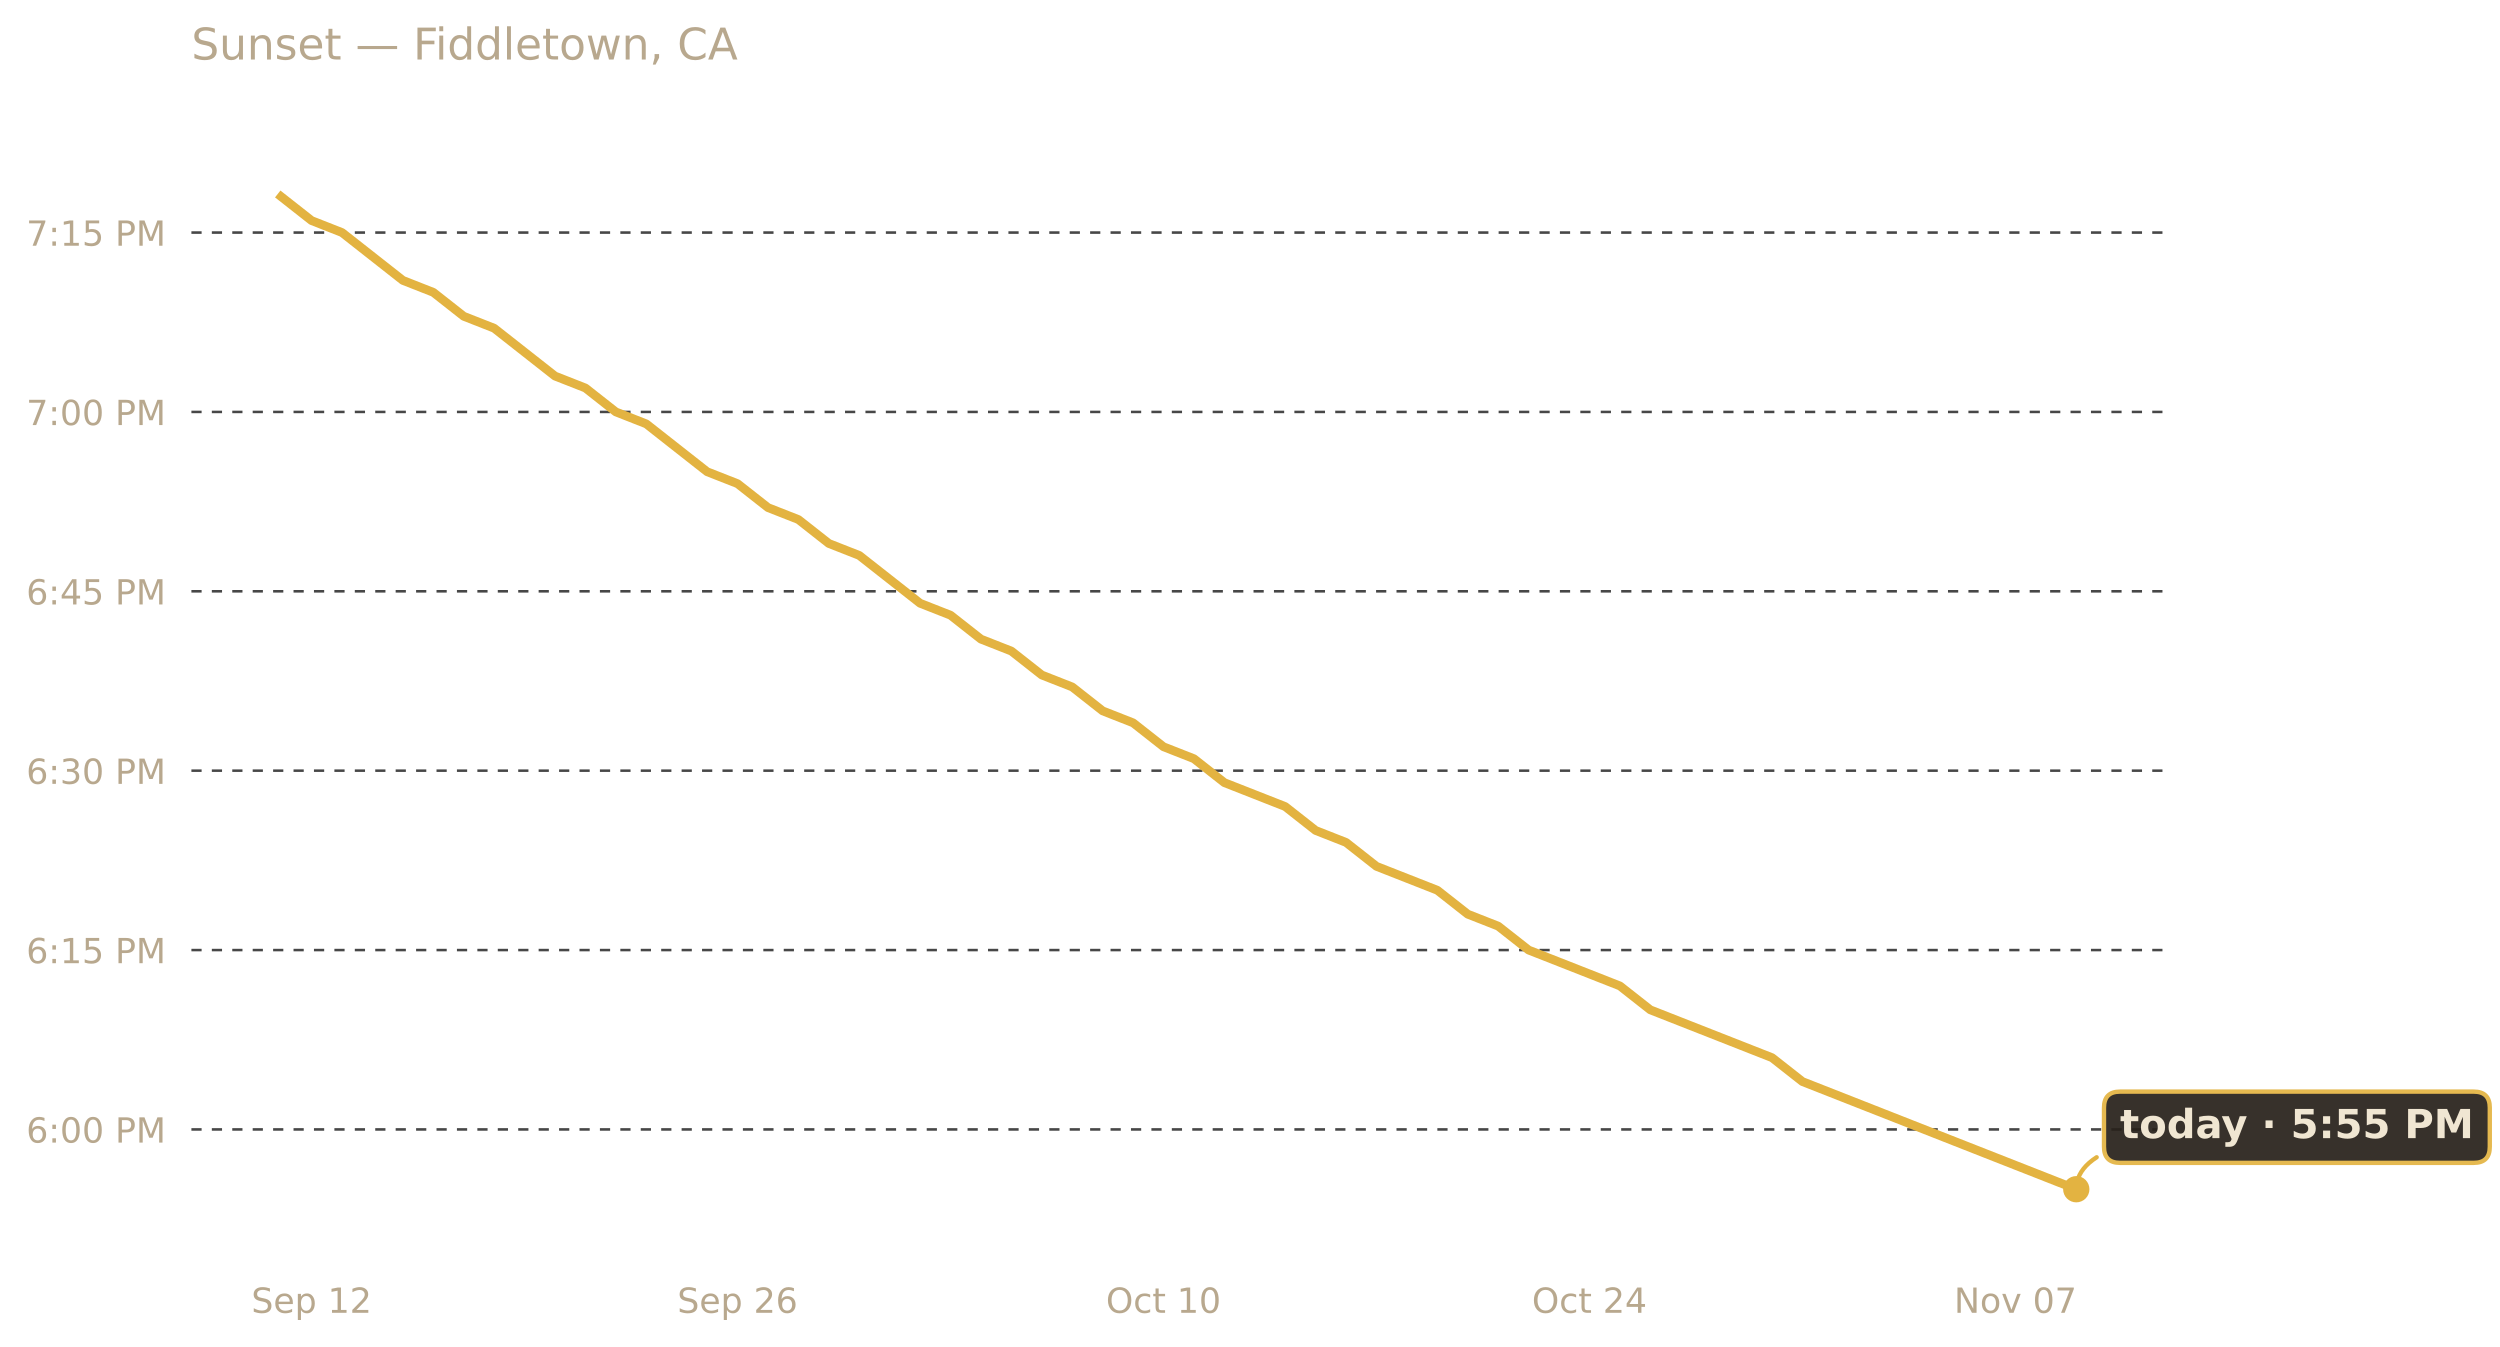
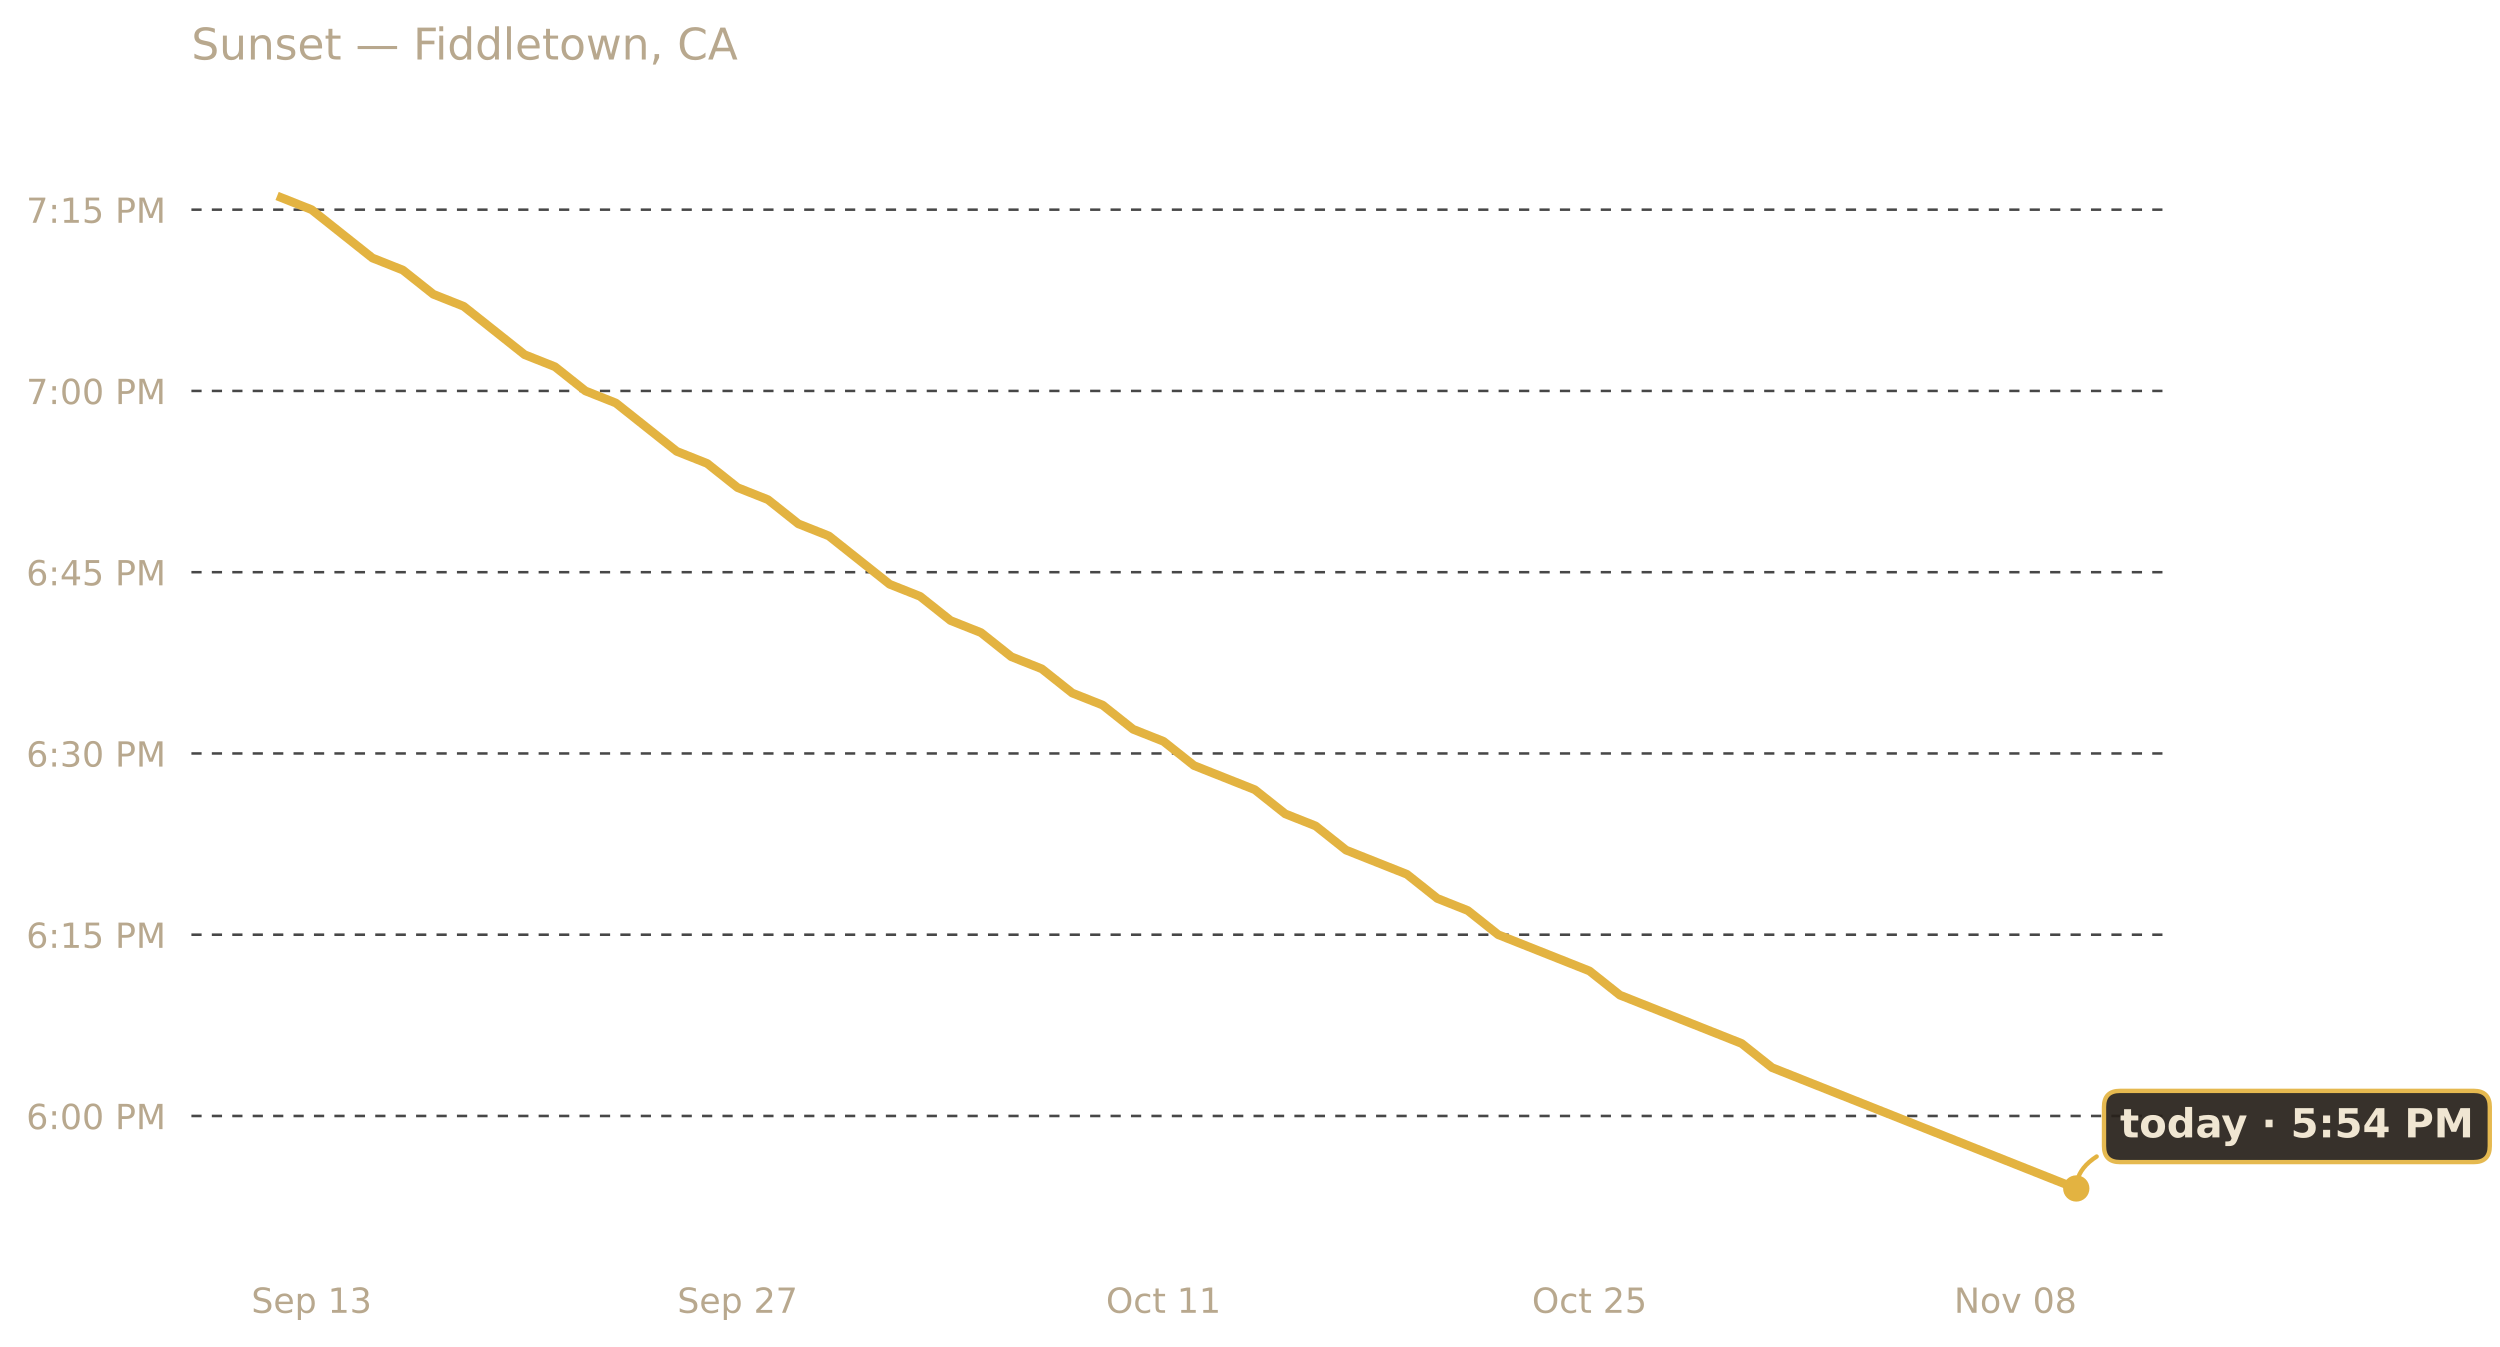
<svg xmlns="http://www.w3.org/2000/svg" xmlns:xlink="http://www.w3.org/1999/xlink" width="685.423pt" height="369.112pt" viewBox="0 0 685.423 369.112" version="1.1">
  <defs>
    <style type="text/css">*{stroke-linejoin: round; stroke-linecap: butt}</style>
  </defs>
  <g id="figure_1">
    <g id="patch_1">
      <path d="M 0 369.112  L 685.423 369.112  L 685.423 0  L 0 0  L 0 369.112  z " style="fill: none; opacity: 0" />
    </g>
    <g id="axes_1">
      <g id="patch_2">
        <path d="M 52.478 345.718  L 593.858 345.718  L 593.858 30.318  L 52.478 30.318  L 52.478 345.718  z " style="fill: none" />
      </g>
      <g id="matplotlib.axis_1">
        <g id="xtick_1">
          <g id="text_1">
            <g style="fill: #b8a88e" transform="translate(68.9198 359.9366) scale(0.095 -0.095)">
              <defs>
                <path id="DejaVuSans-53" d="M 3425 4513  L 3425 3897  Q 3066 4069 2747 4153  Q 2428 4238 2131 4238  Q 1616 4238 1336 4038  Q 1056 3838 1056 3469  Q 1056 3159 1242 3001  Q 1428 2844 1947 2747  L 2328 2669  Q 3034 2534 3370 2195  Q 3706 1856 3706 1288  Q 3706 609 3251 259  Q 2797 -91 1919 -91  Q 1588 -91 1214 -16  Q 841 59 441 206  L 441 856  Q 825 641 1194 531  Q 1563 422 1919 422  Q 2459 422 2753 634  Q 3047 847 3047 1241  Q 3047 1584 2836 1778  Q 2625 1972 2144 2069  L 1759 2144  Q 1053 2284 737 2584  Q 422 2884 422 3419  Q 422 4038 858 4394  Q 1294 4750 2059 4750  Q 2388 4750 2728 4690  Q 3069 4631 3425 4513  z " transform="scale(0.015625)" />
                <path id="DejaVuSans-65" d="M 3597 1894  L 3597 1613  L 953 1613  Q 991 1019 1311 708  Q 1631 397 2203 397  Q 2534 397 2845 478  Q 3156 559 3463 722  L 3463 178  Q 3153 47 2828 -22  Q 2503 -91 2169 -91  Q 1331 -91 842 396  Q 353 884 353 1716  Q 353 2575 817 3079  Q 1281 3584 2069 3584  Q 2775 3584 3186 3129  Q 3597 2675 3597 1894  z M 3022 2063  Q 3016 2534 2758 2815  Q 2500 3097 2075 3097  Q 1594 3097 1305 2825  Q 1016 2553 972 2059  L 3022 2063  z " transform="scale(0.015625)" />
                <path id="DejaVuSans-70" d="M 1159 525  L 1159 -1331  L 581 -1331  L 581 3500  L 1159 3500  L 1159 2969  Q 1341 3281 1617 3432  Q 1894 3584 2278 3584  Q 2916 3584 3314 3078  Q 3713 2572 3713 1747  Q 3713 922 3314 415  Q 2916 -91 2278 -91  Q 1894 -91 1617 61  Q 1341 213 1159 525  z M 3116 1747  Q 3116 2381 2855 2742  Q 2594 3103 2138 3103  Q 1681 3103 1420 2742  Q 1159 2381 1159 1747  Q 1159 1113 1420 752  Q 1681 391 2138 391  Q 2594 391 2855 752  Q 3116 1113 3116 1747  z " transform="scale(0.015625)" />
                <path id="DejaVuSans-20" transform="scale(0.015625)" />
                <path id="DejaVuSans-31" d="M 794 531  L 1825 531  L 1825 4091  L 703 3866  L 703 4441  L 1819 4666  L 2450 4666  L 2450 531  L 3481 531  L 3481 0  L 794 0  L 794 531  z " transform="scale(0.015625)" />
-                 <path id="DejaVuSans-32" d="M 1228 531  L 3431 531  L 3431 0  L 469 0  L 469 531  Q 828 903 1448 1529  Q 2069 2156 2228 2338  Q 2531 2678 2651 2914  Q 2772 3150 2772 3378  Q 2772 3750 2511 3984  Q 2250 4219 1831 4219  Q 1534 4219 1204 4116  Q 875 4013 500 3803  L 500 4441  Q 881 4594 1212 4672  Q 1544 4750 1819 4750  Q 2544 4750 2975 4387  Q 3406 4025 3406 3419  Q 3406 3131 3298 2873  Q 3191 2616 2906 2266  Q 2828 2175 2409 1742  Q 1991 1309 1228 531  z " transform="scale(0.015625)" />
+                 <path id="DejaVuSans-33" d="M 2597 2516  Q 3050 2419 3304 2112  Q 3559 1806 3559 1356  Q 3559 666 3084 287  Q 2609 -91 1734 -91  Q 1441 -91 1130 -33  Q 819 25 488 141  L 488 750  Q 750 597 1062 519  Q 1375 441 1716 441  Q 2309 441 2620 675  Q 2931 909 2931 1356  Q 2931 1769 2642 2001  Q 2353 2234 1838 2234  L 1294 2234  L 1294 2753  L 1863 2753  Q 2328 2753 2575 2939  Q 2822 3125 2822 3475  Q 2822 3834 2567 4026  Q 2313 4219 1838 4219  Q 1578 4219 1281 4162  Q 984 4106 628 3988  L 628 4550  Q 988 4650 1302 4700  Q 1616 4750 1894 4750  Q 2613 4750 3031 4423  Q 3450 4097 3450 3541  Q 3450 3153 3228 2886  Q 3006 2619 2597 2516  z " transform="scale(0.015625)" />
              </defs>
              <use xlink:href="#DejaVuSans-53" />
              <use xlink:href="#DejaVuSans-65" x="63.477" />
              <use xlink:href="#DejaVuSans-70" x="125" />
              <use xlink:href="#DejaVuSans-20" x="188.477" />
              <use xlink:href="#DejaVuSans-31" x="220.264" />
-               <use xlink:href="#DejaVuSans-32" x="283.887" />
+               <use xlink:href="#DejaVuSans-33" x="283.887" />
            </g>
          </g>
        </g>
        <g id="xtick_2">
          <g id="text_2">
            <g style="fill: #b8a88e" transform="translate(185.7045 359.9366) scale(0.095 -0.095)">
              <defs>
-                 <path id="DejaVuSans-36" d="M 2113 2584  Q 1688 2584 1439 2293  Q 1191 2003 1191 1497  Q 1191 994 1439 701  Q 1688 409 2113 409  Q 2538 409 2786 701  Q 3034 994 3034 1497  Q 3034 2003 2786 2293  Q 2538 2584 2113 2584  z M 3366 4563  L 3366 3988  Q 3128 4100 2886 4159  Q 2644 4219 2406 4219  Q 1781 4219 1451 3797  Q 1122 3375 1075 2522  Q 1259 2794 1537 2939  Q 1816 3084 2150 3084  Q 2853 3084 3261 2657  Q 3669 2231 3669 1497  Q 3669 778 3244 343  Q 2819 -91 2113 -91  Q 1303 -91 875 529  Q 447 1150 447 2328  Q 447 3434 972 4092  Q 1497 4750 2381 4750  Q 2619 4750 2861 4703  Q 3103 4656 3366 4563  z " transform="scale(0.015625)" />
+                 <path id="DejaVuSans-32" d="M 1228 531  L 3431 531  L 3431 0  L 469 0  L 469 531  Q 828 903 1448 1529  Q 2069 2156 2228 2338  Q 2531 2678 2651 2914  Q 2772 3150 2772 3378  Q 2772 3750 2511 3984  Q 2250 4219 1831 4219  Q 1534 4219 1204 4116  Q 875 4013 500 3803  L 500 4441  Q 881 4594 1212 4672  Q 1544 4750 1819 4750  Q 2544 4750 2975 4387  Q 3406 4025 3406 3419  Q 3406 3131 3298 2873  Q 3191 2616 2906 2266  Q 2828 2175 2409 1742  Q 1991 1309 1228 531  z " transform="scale(0.015625)" />
+                 <path id="DejaVuSans-37" d="M 525 4666  L 3525 4666  L 3525 4397  L 1831 0  L 1172 0  L 2766 4134  L 525 4134  L 525 4666  z " transform="scale(0.015625)" />
              </defs>
              <use xlink:href="#DejaVuSans-53" />
              <use xlink:href="#DejaVuSans-65" x="63.477" />
              <use xlink:href="#DejaVuSans-70" x="125" />
              <use xlink:href="#DejaVuSans-20" x="188.477" />
              <use xlink:href="#DejaVuSans-32" x="220.264" />
-               <use xlink:href="#DejaVuSans-36" x="283.887" />
+               <use xlink:href="#DejaVuSans-37" x="283.887" />
            </g>
          </g>
        </g>
        <g id="xtick_3">
          <g id="text_3">
            <g style="fill: #b8a88e" transform="translate(303.2298 359.9366) scale(0.095 -0.095)">
              <defs>
                <path id="DejaVuSans-4f" d="M 2522 4238  Q 1834 4238 1429 3725  Q 1025 3213 1025 2328  Q 1025 1447 1429 934  Q 1834 422 2522 422  Q 3209 422 3611 934  Q 4013 1447 4013 2328  Q 4013 3213 3611 3725  Q 3209 4238 2522 4238  z M 2522 4750  Q 3503 4750 4090 4092  Q 4678 3434 4678 2328  Q 4678 1225 4090 567  Q 3503 -91 2522 -91  Q 1538 -91 948 565  Q 359 1222 359 2328  Q 359 3434 948 4092  Q 1538 4750 2522 4750  z " transform="scale(0.015625)" />
                <path id="DejaVuSans-63" d="M 3122 3366  L 3122 2828  Q 2878 2963 2633 3030  Q 2388 3097 2138 3097  Q 1578 3097 1268 2742  Q 959 2388 959 1747  Q 959 1106 1268 751  Q 1578 397 2138 397  Q 2388 397 2633 464  Q 2878 531 3122 666  L 3122 134  Q 2881 22 2623 -34  Q 2366 -91 2075 -91  Q 1284 -91 818 406  Q 353 903 353 1747  Q 353 2603 823 3093  Q 1294 3584 2113 3584  Q 2378 3584 2631 3529  Q 2884 3475 3122 3366  z " transform="scale(0.015625)" />
                <path id="DejaVuSans-74" d="M 1172 4494  L 1172 3500  L 2356 3500  L 2356 3053  L 1172 3053  L 1172 1153  Q 1172 725 1289 603  Q 1406 481 1766 481  L 2356 481  L 2356 0  L 1766 0  Q 1100 0 847 248  Q 594 497 594 1153  L 594 3053  L 172 3053  L 172 3500  L 594 3500  L 594 4494  L 1172 4494  z " transform="scale(0.015625)" />
-                 <path id="DejaVuSans-30" d="M 2034 4250  Q 1547 4250 1301 3770  Q 1056 3291 1056 2328  Q 1056 1369 1301 889  Q 1547 409 2034 409  Q 2525 409 2770 889  Q 3016 1369 3016 2328  Q 3016 3291 2770 3770  Q 2525 4250 2034 4250  z M 2034 4750  Q 2819 4750 3233 4129  Q 3647 3509 3647 2328  Q 3647 1150 3233 529  Q 2819 -91 2034 -91  Q 1250 -91 836 529  Q 422 1150 422 2328  Q 422 3509 836 4129  Q 1250 4750 2034 4750  z " transform="scale(0.015625)" />
              </defs>
              <use xlink:href="#DejaVuSans-4f" />
              <use xlink:href="#DejaVuSans-63" x="78.711" />
              <use xlink:href="#DejaVuSans-74" x="133.691" />
              <use xlink:href="#DejaVuSans-20" x="172.9" />
              <use xlink:href="#DejaVuSans-31" x="204.688" />
-               <use xlink:href="#DejaVuSans-30" x="268.311" />
+               <use xlink:href="#DejaVuSans-31" x="268.311" />
            </g>
          </g>
        </g>
        <g id="xtick_4">
          <g id="text_4">
            <g style="fill: #b8a88e" transform="translate(420.0145 359.9366) scale(0.095 -0.095)">
              <defs>
-                 <path id="DejaVuSans-34" d="M 2419 4116  L 825 1625  L 2419 1625  L 2419 4116  z M 2253 4666  L 3047 4666  L 3047 1625  L 3713 1625  L 3713 1100  L 3047 1100  L 3047 0  L 2419 0  L 2419 1100  L 313 1100  L 313 1709  L 2253 4666  z " transform="scale(0.015625)" />
+                 <path id="DejaVuSans-35" d="M 691 4666  L 3169 4666  L 3169 4134  L 1269 4134  L 1269 2991  Q 1406 3038 1543 3061  Q 1681 3084 1819 3084  Q 2600 3084 3056 2656  Q 3513 2228 3513 1497  Q 3513 744 3044 326  Q 2575 -91 1722 -91  Q 1428 -91 1123 -41  Q 819 9 494 109  L 494 744  Q 775 591 1075 516  Q 1375 441 1709 441  Q 2250 441 2565 725  Q 2881 1009 2881 1497  Q 2881 1984 2565 2268  Q 2250 2553 1709 2553  Q 1456 2553 1204 2497  Q 953 2441 691 2322  L 691 4666  z " transform="scale(0.015625)" />
              </defs>
              <use xlink:href="#DejaVuSans-4f" />
              <use xlink:href="#DejaVuSans-63" x="78.711" />
              <use xlink:href="#DejaVuSans-74" x="133.691" />
              <use xlink:href="#DejaVuSans-20" x="172.9" />
              <use xlink:href="#DejaVuSans-32" x="204.688" />
-               <use xlink:href="#DejaVuSans-34" x="268.311" />
+               <use xlink:href="#DejaVuSans-35" x="268.311" />
            </g>
          </g>
        </g>
        <g id="xtick_5">
          <g id="text_5">
            <g style="fill: #b8a88e" transform="translate(535.7408 359.9366) scale(0.095 -0.095)">
              <defs>
                <path id="DejaVuSans-4e" d="M 628 4666  L 1478 4666  L 3547 763  L 3547 4666  L 4159 4666  L 4159 0  L 3309 0  L 1241 3903  L 1241 0  L 628 0  L 628 4666  z " transform="scale(0.015625)" />
                <path id="DejaVuSans-6f" d="M 1959 3097  Q 1497 3097 1228 2736  Q 959 2375 959 1747  Q 959 1119 1226 758  Q 1494 397 1959 397  Q 2419 397 2687 759  Q 2956 1122 2956 1747  Q 2956 2369 2687 2733  Q 2419 3097 1959 3097  z M 1959 3584  Q 2709 3584 3137 3096  Q 3566 2609 3566 1747  Q 3566 888 3137 398  Q 2709 -91 1959 -91  Q 1206 -91 779 398  Q 353 888 353 1747  Q 353 2609 779 3096  Q 1206 3584 1959 3584  z " transform="scale(0.015625)" />
                <path id="DejaVuSans-76" d="M 191 3500  L 800 3500  L 1894 563  L 2988 3500  L 3597 3500  L 2284 0  L 1503 0  L 191 3500  z " transform="scale(0.015625)" />
-                 <path id="DejaVuSans-37" d="M 525 4666  L 3525 4666  L 3525 4397  L 1831 0  L 1172 0  L 2766 4134  L 525 4134  L 525 4666  z " transform="scale(0.015625)" />
+                 <path id="DejaVuSans-30" d="M 2034 4250  Q 1547 4250 1301 3770  Q 1056 3291 1056 2328  Q 1056 1369 1301 889  Q 1547 409 2034 409  Q 2525 409 2770 889  Q 3016 1369 3016 2328  Q 3016 3291 2770 3770  Q 2525 4250 2034 4250  z M 2034 4750  Q 2819 4750 3233 4129  Q 3647 3509 3647 2328  Q 3647 1150 3233 529  Q 2819 -91 2034 -91  Q 1250 -91 836 529  Q 422 1150 422 2328  Q 422 3509 836 4129  Q 1250 4750 2034 4750  z " transform="scale(0.015625)" />
+                 <path id="DejaVuSans-38" d="M 2034 2216  Q 1584 2216 1326 1975  Q 1069 1734 1069 1313  Q 1069 891 1326 650  Q 1584 409 2034 409  Q 2484 409 2743 651  Q 3003 894 3003 1313  Q 3003 1734 2745 1975  Q 2488 2216 2034 2216  z M 1403 2484  Q 997 2584 770 2862  Q 544 3141 544 3541  Q 544 4100 942 4425  Q 1341 4750 2034 4750  Q 2731 4750 3128 4425  Q 3525 4100 3525 3541  Q 3525 3141 3298 2862  Q 3072 2584 2669 2484  Q 3125 2378 3379 2068  Q 3634 1759 3634 1313  Q 3634 634 3220 271  Q 2806 -91 2034 -91  Q 1263 -91 848 271  Q 434 634 434 1313  Q 434 1759 690 2068  Q 947 2378 1403 2484  z M 1172 3481  Q 1172 3119 1398 2916  Q 1625 2713 2034 2713  Q 2441 2713 2670 2916  Q 2900 3119 2900 3481  Q 2900 3844 2670 4047  Q 2441 4250 2034 4250  Q 1625 4250 1398 4047  Q 1172 3844 1172 3481  z " transform="scale(0.015625)" />
              </defs>
              <use xlink:href="#DejaVuSans-4e" />
              <use xlink:href="#DejaVuSans-6f" x="74.805" />
              <use xlink:href="#DejaVuSans-76" x="135.986" />
              <use xlink:href="#DejaVuSans-20" x="195.166" />
              <use xlink:href="#DejaVuSans-30" x="226.953" />
-               <use xlink:href="#DejaVuSans-37" x="290.576" />
+               <use xlink:href="#DejaVuSans-38" x="290.576" />
            </g>
          </g>
        </g>
      </g>
      <g id="matplotlib.axis_2">
        <g id="ytick_1">
          <g id="line2d_1">
-             <path d="M 52.478 309.654  L 593.858 309.654  " clip-path="url(#p7da3d4919d)" style="fill: none; stroke-dasharray: 2.8,2.8; stroke-dashoffset: 0; stroke: #474747; stroke-width: 0.7" />
+             <path d="M 52.478 305.962  L 593.858 305.962  " clip-path="url(#p075c6e649e)" style="fill: none; stroke-dasharray: 2.8,2.8; stroke-dashoffset: 0; stroke: #474747; stroke-width: 0.7" />
          </g>
          <g id="text_6">
-             <g style="fill: #b8a88e" transform="translate(7.2 313.2629) scale(0.095 -0.095)">
-               <defs>
+             <g style="fill: #b8a88e" transform="translate(7.2 309.5711) scale(0.095 -0.095)">
+               <defs>
+                 <path id="DejaVuSans-36" d="M 2113 2584  Q 1688 2584 1439 2293  Q 1191 2003 1191 1497  Q 1191 994 1439 701  Q 1688 409 2113 409  Q 2538 409 2786 701  Q 3034 994 3034 1497  Q 3034 2003 2786 2293  Q 2538 2584 2113 2584  z M 3366 4563  L 3366 3988  Q 3128 4100 2886 4159  Q 2644 4219 2406 4219  Q 1781 4219 1451 3797  Q 1122 3375 1075 2522  Q 1259 2794 1537 2939  Q 1816 3084 2150 3084  Q 2853 3084 3261 2657  Q 3669 2231 3669 1497  Q 3669 778 3244 343  Q 2819 -91 2113 -91  Q 1303 -91 875 529  Q 447 1150 447 2328  Q 447 3434 972 4092  Q 1497 4750 2381 4750  Q 2619 4750 2861 4703  Q 3103 4656 3366 4563  z " transform="scale(0.015625)" />
                <path id="DejaVuSans-3a" d="M 750 794  L 1409 794  L 1409 0  L 750 0  L 750 794  z M 750 3309  L 1409 3309  L 1409 2516  L 750 2516  L 750 3309  z " transform="scale(0.015625)" />
                <path id="DejaVuSans-50" d="M 1259 4147  L 1259 2394  L 2053 2394  Q 2494 2394 2734 2622  Q 2975 2850 2975 3272  Q 2975 3691 2734 3919  Q 2494 4147 2053 4147  L 1259 4147  z M 628 4666  L 2053 4666  Q 2838 4666 3239 4311  Q 3641 3956 3641 3272  Q 3641 2581 3239 2228  Q 2838 1875 2053 1875  L 1259 1875  L 1259 0  L 628 0  L 628 4666  z " transform="scale(0.015625)" />
                <path id="DejaVuSans-4d" d="M 628 4666  L 1569 4666  L 2759 1491  L 3956 4666  L 4897 4666  L 4897 0  L 4281 0  L 4281 4097  L 3078 897  L 2444 897  L 1241 4097  L 1241 0  L 628 0  L 628 4666  z " transform="scale(0.015625)" />
              </defs>
              <use xlink:href="#DejaVuSans-36" />
              <use xlink:href="#DejaVuSans-3a" x="63.623" />
              <use xlink:href="#DejaVuSans-30" x="97.314" />
              <use xlink:href="#DejaVuSans-30" x="160.938" />
              <use xlink:href="#DejaVuSans-20" x="224.561" />
              <use xlink:href="#DejaVuSans-50" x="256.348" />
              <use xlink:href="#DejaVuSans-4d" x="316.65" />
            </g>
          </g>
        </g>
        <g id="ytick_2">
          <g id="line2d_2">
-             <path d="M 52.478 260.475  L 593.858 260.475  " clip-path="url(#p7da3d4919d)" style="fill: none; stroke-dasharray: 2.8,2.8; stroke-dashoffset: 0; stroke: #474747; stroke-width: 0.7" />
+             <path d="M 52.478 256.266  L 593.858 256.266  " clip-path="url(#p075c6e649e)" style="fill: none; stroke-dasharray: 2.8,2.8; stroke-dashoffset: 0; stroke: #474747; stroke-width: 0.7" />
          </g>
          <g id="text_7">
-             <g style="fill: #b8a88e" transform="translate(7.2 264.0841) scale(0.095 -0.095)">
-               <defs>
-                 <path id="DejaVuSans-35" d="M 691 4666  L 3169 4666  L 3169 4134  L 1269 4134  L 1269 2991  Q 1406 3038 1543 3061  Q 1681 3084 1819 3084  Q 2600 3084 3056 2656  Q 3513 2228 3513 1497  Q 3513 744 3044 326  Q 2575 -91 1722 -91  Q 1428 -91 1123 -41  Q 819 9 494 109  L 494 744  Q 775 591 1075 516  Q 1375 441 1709 441  Q 2250 441 2565 725  Q 2881 1009 2881 1497  Q 2881 1984 2565 2268  Q 2250 2553 1709 2553  Q 1456 2553 1204 2497  Q 953 2441 691 2322  L 691 4666  z " transform="scale(0.015625)" />
-               </defs>
+             <g style="fill: #b8a88e" transform="translate(7.2 259.8757) scale(0.095 -0.095)">
              <use xlink:href="#DejaVuSans-36" />
              <use xlink:href="#DejaVuSans-3a" x="63.623" />
              <use xlink:href="#DejaVuSans-31" x="97.314" />
              <use xlink:href="#DejaVuSans-35" x="160.938" />
              <use xlink:href="#DejaVuSans-20" x="224.561" />
              <use xlink:href="#DejaVuSans-50" x="256.348" />
              <use xlink:href="#DejaVuSans-4d" x="316.65" />
            </g>
          </g>
        </g>
        <g id="ytick_3">
          <g id="line2d_3">
-             <path d="M 52.478 211.296  L 593.858 211.296  " clip-path="url(#p7da3d4919d)" style="fill: none; stroke-dasharray: 2.8,2.8; stroke-dashoffset: 0; stroke: #474747; stroke-width: 0.7" />
+             <path d="M 52.478 206.571  L 593.858 206.571  " clip-path="url(#p075c6e649e)" style="fill: none; stroke-dasharray: 2.8,2.8; stroke-dashoffset: 0; stroke: #474747; stroke-width: 0.7" />
          </g>
          <g id="text_8">
-             <g style="fill: #b8a88e" transform="translate(7.2 214.9053) scale(0.095 -0.095)">
-               <defs>
-                 <path id="DejaVuSans-33" d="M 2597 2516  Q 3050 2419 3304 2112  Q 3559 1806 3559 1356  Q 3559 666 3084 287  Q 2609 -91 1734 -91  Q 1441 -91 1130 -33  Q 819 25 488 141  L 488 750  Q 750 597 1062 519  Q 1375 441 1716 441  Q 2309 441 2620 675  Q 2931 909 2931 1356  Q 2931 1769 2642 2001  Q 2353 2234 1838 2234  L 1294 2234  L 1294 2753  L 1863 2753  Q 2328 2753 2575 2939  Q 2822 3125 2822 3475  Q 2822 3834 2567 4026  Q 2313 4219 1838 4219  Q 1578 4219 1281 4162  Q 984 4106 628 3988  L 628 4550  Q 988 4650 1302 4700  Q 1616 4750 1894 4750  Q 2613 4750 3031 4423  Q 3450 4097 3450 3541  Q 3450 3153 3228 2886  Q 3006 2619 2597 2516  z " transform="scale(0.015625)" />
-               </defs>
+             <g style="fill: #b8a88e" transform="translate(7.2 210.1803) scale(0.095 -0.095)">
              <use xlink:href="#DejaVuSans-36" />
              <use xlink:href="#DejaVuSans-3a" x="63.623" />
              <use xlink:href="#DejaVuSans-33" x="97.314" />
              <use xlink:href="#DejaVuSans-30" x="160.938" />
              <use xlink:href="#DejaVuSans-20" x="224.561" />
              <use xlink:href="#DejaVuSans-50" x="256.348" />
              <use xlink:href="#DejaVuSans-4d" x="316.65" />
            </g>
          </g>
        </g>
        <g id="ytick_4">
          <g id="line2d_4">
-             <path d="M 52.478 162.117  L 593.858 162.117  " clip-path="url(#p7da3d4919d)" style="fill: none; stroke-dasharray: 2.8,2.8; stroke-dashoffset: 0; stroke: #474747; stroke-width: 0.7" />
+             <path d="M 52.478 156.876  L 593.858 156.876  " clip-path="url(#p075c6e649e)" style="fill: none; stroke-dasharray: 2.8,2.8; stroke-dashoffset: 0; stroke: #474747; stroke-width: 0.7" />
          </g>
          <g id="text_9">
-             <g style="fill: #b8a88e" transform="translate(7.2 165.7266) scale(0.095 -0.095)">
+             <g style="fill: #b8a88e" transform="translate(7.2 160.4849) scale(0.095 -0.095)">
+               <defs>
+                 <path id="DejaVuSans-34" d="M 2419 4116  L 825 1625  L 2419 1625  L 2419 4116  z M 2253 4666  L 3047 4666  L 3047 1625  L 3713 1625  L 3713 1100  L 3047 1100  L 3047 0  L 2419 0  L 2419 1100  L 313 1100  L 313 1709  L 2253 4666  z " transform="scale(0.015625)" />
+               </defs>
              <use xlink:href="#DejaVuSans-36" />
              <use xlink:href="#DejaVuSans-3a" x="63.623" />
              <use xlink:href="#DejaVuSans-34" x="97.314" />
              <use xlink:href="#DejaVuSans-35" x="160.938" />
              <use xlink:href="#DejaVuSans-20" x="224.561" />
              <use xlink:href="#DejaVuSans-50" x="256.348" />
              <use xlink:href="#DejaVuSans-4d" x="316.65" />
            </g>
          </g>
        </g>
        <g id="ytick_5">
          <g id="line2d_5">
-             <path d="M 52.478 112.938  L 593.858 112.938  " clip-path="url(#p7da3d4919d)" style="fill: none; stroke-dasharray: 2.8,2.8; stroke-dashoffset: 0; stroke: #474747; stroke-width: 0.7" />
+             <path d="M 52.478 107.18  L 593.858 107.18  " clip-path="url(#p075c6e649e)" style="fill: none; stroke-dasharray: 2.8,2.8; stroke-dashoffset: 0; stroke: #474747; stroke-width: 0.7" />
          </g>
          <g id="text_10">
-             <g style="fill: #b8a88e" transform="translate(7.2 116.5478) scale(0.095 -0.095)">
+             <g style="fill: #b8a88e" transform="translate(7.2 110.7896) scale(0.095 -0.095)">
              <use xlink:href="#DejaVuSans-37" />
              <use xlink:href="#DejaVuSans-3a" x="63.623" />
              <use xlink:href="#DejaVuSans-30" x="97.314" />
              <use xlink:href="#DejaVuSans-30" x="160.938" />
              <use xlink:href="#DejaVuSans-20" x="224.561" />
              <use xlink:href="#DejaVuSans-50" x="256.348" />
              <use xlink:href="#DejaVuSans-4d" x="316.65" />
            </g>
          </g>
        </g>
        <g id="ytick_6">
          <g id="line2d_6">
-             <path d="M 52.478 63.76  L 593.858 63.76  " clip-path="url(#p7da3d4919d)" style="fill: none; stroke-dasharray: 2.8,2.8; stroke-dashoffset: 0; stroke: #474747; stroke-width: 0.7" />
+             <path d="M 52.478 57.485  L 593.858 57.485  " clip-path="url(#p075c6e649e)" style="fill: none; stroke-dasharray: 2.8,2.8; stroke-dashoffset: 0; stroke: #474747; stroke-width: 0.7" />
          </g>
          <g id="text_11">
-             <g style="fill: #b8a88e" transform="translate(7.2 67.36896) scale(0.095 -0.095)">
+             <g style="fill: #b8a88e" transform="translate(7.2 61.09419) scale(0.095 -0.095)">
              <use xlink:href="#DejaVuSans-37" />
              <use xlink:href="#DejaVuSans-3a" x="63.623" />
              <use xlink:href="#DejaVuSans-31" x="97.314" />
              <use xlink:href="#DejaVuSans-35" x="160.938" />
              <use xlink:href="#DejaVuSans-20" x="224.561" />
              <use xlink:href="#DejaVuSans-50" x="256.348" />
              <use xlink:href="#DejaVuSans-4d" x="316.65" />
            </g>
          </g>
        </g>
      </g>
      <g id="line2d_7">
-         <path d="M 77.086 53.924  L 85.428 60.481  L 93.769 63.76  L 102.111 70.317  L 110.453 76.874  L 118.795 80.153  L 127.136 86.71  L 135.478 89.988  L 143.82 96.546  L 152.162 103.103  L 160.503 106.381  L 168.845 112.938  L 177.187 116.217  L 185.529 122.774  L 193.87 129.331  L 202.212 132.61  L 210.554 139.167  L 218.896 142.446  L 227.237 149.003  L 235.579 152.282  L 243.921 158.839  L 252.263 165.396  L 260.605 168.674  L 268.946 175.232  L 277.288 178.51  L 285.63 185.067  L 293.972 188.346  L 302.313 194.903  L 310.655 198.182  L 318.997 204.739  L 327.339 208.018  L 335.68 214.575  L 344.022 217.853  L 352.364 221.132  L 360.706 227.689  L 369.047 230.968  L 377.389 237.525  L 385.731 240.803  L 394.073 244.082  L 402.414 250.639  L 410.756 253.918  L 419.098 260.475  L 427.44 263.753  L 435.782 267.032  L 444.123 270.311  L 452.465 276.868  L 460.807 280.146  L 469.149 283.425  L 477.49 286.704  L 485.832 289.982  L 494.174 296.539  L 502.516 299.818  L 510.857 303.097  L 519.199 306.375  L 527.541 309.654  L 535.883 312.932  L 544.224 316.211  L 552.566 319.489  L 560.908 322.768  L 569.25 326.047  " clip-path="url(#p7da3d4919d)" style="fill: none; stroke: #e3b341; stroke-width: 2.4; stroke-linecap: square" />
+         <path d="M 77.086 54.172  L 85.428 57.485  L 93.769 64.111  L 102.111 70.737  L 110.453 74.05  L 118.795 80.676  L 127.136 83.989  L 135.478 90.615  L 143.82 97.241  L 152.162 100.554  L 160.503 107.18  L 168.845 110.493  L 177.187 117.119  L 185.529 123.745  L 193.87 127.058  L 202.212 133.685  L 210.554 136.998  L 218.896 143.624  L 227.237 146.937  L 235.579 153.563  L 243.921 160.189  L 252.263 163.502  L 260.605 170.128  L 268.946 173.441  L 277.288 180.067  L 285.63 183.38  L 293.972 190.006  L 302.313 193.319  L 310.655 199.945  L 318.997 203.258  L 327.339 209.884  L 335.68 213.197  L 344.022 216.51  L 352.364 223.136  L 360.706 226.449  L 369.047 233.075  L 377.389 236.388  L 385.731 239.701  L 394.073 246.327  L 402.414 249.64  L 410.756 256.266  L 419.098 259.579  L 427.44 262.892  L 435.782 266.206  L 444.123 272.832  L 452.465 276.145  L 460.807 279.458  L 469.149 282.771  L 477.49 286.084  L 485.832 292.71  L 494.174 296.023  L 502.516 299.336  L 510.857 302.649  L 519.199 305.962  L 527.541 309.275  L 535.883 312.588  L 544.224 315.901  L 552.566 319.214  L 560.908 322.527  L 569.25 325.84  " clip-path="url(#p075c6e649e)" style="fill: none; stroke: #e3b341; stroke-width: 2.4; stroke-linecap: square" />
      </g>
      <g id="patch_3">
-         <path d="M 574.833 317.29  Q 570.359 320.17 569.47 324.057  " style="fill: none; stroke: #e3b341; stroke-width: 1.2; stroke-linecap: round" />
+         <path d="M 574.833 317.083  Q 570.359 319.963 569.47 323.85  " style="fill: none; stroke: #e3b341; stroke-width: 1.2; stroke-linecap: round" />
      </g>
      <g id="text_12">
        <g id="patch_4">
-           <path d="M 581.25 318.82  L 678.223 318.82  Q 682.623 318.82 682.623 314.42  L 682.623 303.688  Q 682.623 299.288 678.223 299.288  L 581.25 299.288  Q 576.85 299.288 576.85 303.688  L 576.85 314.42  Q 576.85 318.82 581.25 318.82  z " style="fill: #262019; opacity: 0.92; stroke: #e3b341; stroke-width: 1.2; stroke-linejoin: miter" />
-         </g>
-         <g style="fill: #f0e6d2" transform="translate(581.2497 312.0466) scale(0.11 -0.11)">
+           <path d="M 581.25 318.614  L 678.223 318.614  Q 682.623 318.614 682.623 314.214  L 682.623 303.482  Q 682.623 299.082 678.223 299.082  L 581.25 299.082  Q 576.85 299.082 576.85 303.482  L 576.85 314.214  Q 576.85 318.614 581.25 318.614  z " style="fill: #262019; opacity: 0.92; stroke: #e3b341; stroke-width: 1.2; stroke-linejoin: miter" />
+         </g>
+         <g style="fill: #f0e6d2" transform="translate(581.2497 311.84) scale(0.11 -0.11)">
          <defs>
            <path id="DejaVuSans-Bold-74" d="M 1759 4494  L 1759 3500  L 2913 3500  L 2913 2700  L 1759 2700  L 1759 1216  Q 1759 972 1856 886  Q 1953 800 2241 800  L 2816 800  L 2816 0  L 1856 0  Q 1194 0 917 276  Q 641 553 641 1216  L 641 2700  L 84 2700  L 84 3500  L 641 3500  L 641 4494  L 1759 4494  z " transform="scale(0.015625)" />
            <path id="DejaVuSans-Bold-6f" d="M 2203 2784  Q 1831 2784 1636 2517  Q 1441 2250 1441 1747  Q 1441 1244 1636 976  Q 1831 709 2203 709  Q 2569 709 2762 976  Q 2956 1244 2956 1747  Q 2956 2250 2762 2517  Q 2569 2784 2203 2784  z M 2203 3584  Q 3106 3584 3614 3096  Q 4122 2609 4122 1747  Q 4122 884 3614 396  Q 3106 -91 2203 -91  Q 1297 -91 786 396  Q 275 884 275 1747  Q 275 2609 786 3096  Q 1297 3584 2203 3584  z " transform="scale(0.015625)" />
            <path id="DejaVuSans-Bold-64" d="M 2919 2988  L 2919 4863  L 4044 4863  L 4044 0  L 2919 0  L 2919 506  Q 2688 197 2409 53  Q 2131 -91 1766 -91  Q 1119 -91 703 423  Q 288 938 288 1747  Q 288 2556 703 3070  Q 1119 3584 1766 3584  Q 2128 3584 2408 3439  Q 2688 3294 2919 2988  z M 2181 722  Q 2541 722 2730 984  Q 2919 1247 2919 1747  Q 2919 2247 2730 2509  Q 2541 2772 2181 2772  Q 1825 2772 1636 2509  Q 1447 2247 1447 1747  Q 1447 1247 1636 984  Q 1825 722 2181 722  z " transform="scale(0.015625)" />
            <path id="DejaVuSans-Bold-61" d="M 2106 1575  Q 1756 1575 1579 1456  Q 1403 1338 1403 1106  Q 1403 894 1545 773  Q 1688 653 1941 653  Q 2256 653 2472 879  Q 2688 1106 2688 1447  L 2688 1575  L 2106 1575  z M 3816 1997  L 3816 0  L 2688 0  L 2688 519  Q 2463 200 2181 54  Q 1900 -91 1497 -91  Q 953 -91 614 226  Q 275 544 275 1050  Q 275 1666 698 1953  Q 1122 2241 2028 2241  L 2688 2241  L 2688 2328  Q 2688 2594 2478 2717  Q 2269 2841 1825 2841  Q 1466 2841 1156 2769  Q 847 2697 581 2553  L 581 3406  Q 941 3494 1303 3539  Q 1666 3584 2028 3584  Q 2975 3584 3395 3211  Q 3816 2838 3816 1997  z " transform="scale(0.015625)" />
            <path id="DejaVuSans-Bold-79" d="M 78 3500  L 1197 3500  L 2138 1125  L 2938 3500  L 4056 3500  L 2584 -331  Q 2363 -916 2067 -1148  Q 1772 -1381 1288 -1381  L 641 -1381  L 641 -647  L 991 -647  Q 1275 -647 1404 -556  Q 1534 -466 1606 -231  L 1638 -134  L 78 3500  z " transform="scale(0.015625)" />
            <path id="DejaVuSans-Bold-20" transform="scale(0.015625)" />
            <path id="DejaVuSans-Bold-b7" d="M 653 2828  L 1778 2828  L 1778 1619  L 653 1619  L 653 2828  z " transform="scale(0.015625)" />
            <path id="DejaVuSans-Bold-35" d="M 678 4666  L 3669 4666  L 3669 3781  L 1638 3781  L 1638 3059  Q 1775 3097 1914 3117  Q 2053 3138 2203 3138  Q 3056 3138 3531 2711  Q 4006 2284 4006 1522  Q 4006 766 3489 337  Q 2972 -91 2053 -91  Q 1656 -91 1267 -14  Q 878 63 494 219  L 494 1166  Q 875 947 1217 837  Q 1559 728 1863 728  Q 2300 728 2551 942  Q 2803 1156 2803 1522  Q 2803 1891 2551 2103  Q 2300 2316 1863 2316  Q 1603 2316 1309 2248  Q 1016 2181 678 2041  L 678 4666  z " transform="scale(0.015625)" />
            <path id="DejaVuSans-Bold-3a" d="M 716 3500  L 1844 3500  L 1844 2291  L 716 2291  L 716 3500  z M 716 1209  L 1844 1209  L 1844 0  L 716 0  L 716 1209  z " transform="scale(0.015625)" />
+             <path id="DejaVuSans-Bold-34" d="M 2356 3675  L 1038 1722  L 2356 1722  L 2356 3675  z M 2156 4666  L 3494 4666  L 3494 1722  L 4159 1722  L 4159 850  L 3494 850  L 3494 0  L 2356 0  L 2356 850  L 288 850  L 288 1881  L 2156 4666  z " transform="scale(0.015625)" />
            <path id="DejaVuSans-Bold-50" d="M 588 4666  L 2584 4666  Q 3475 4666 3951 4270  Q 4428 3875 4428 3144  Q 4428 2409 3951 2014  Q 3475 1619 2584 1619  L 1791 1619  L 1791 0  L 588 0  L 588 4666  z M 1791 3794  L 1791 2491  L 2456 2491  Q 2806 2491 2997 2661  Q 3188 2831 3188 3144  Q 3188 3456 2997 3625  Q 2806 3794 2456 3794  L 1791 3794  z " transform="scale(0.015625)" />
            <path id="DejaVuSans-Bold-4d" d="M 588 4666  L 2119 4666  L 3181 2169  L 4250 4666  L 5778 4666  L 5778 0  L 4641 0  L 4641 3413  L 3566 897  L 2803 897  L 1728 3413  L 1728 0  L 588 0  L 588 4666  z " transform="scale(0.015625)" />
          </defs>
          <use xlink:href="#DejaVuSans-Bold-74" />
          <use xlink:href="#DejaVuSans-Bold-6f" x="47.803" />
          <use xlink:href="#DejaVuSans-Bold-64" x="116.504" />
          <use xlink:href="#DejaVuSans-Bold-61" x="188.086" />
          <use xlink:href="#DejaVuSans-Bold-79" x="252.441" />
          <use xlink:href="#DejaVuSans-Bold-20" x="317.627" />
          <use xlink:href="#DejaVuSans-Bold-b7" x="352.441" />
          <use xlink:href="#DejaVuSans-Bold-20" x="390.43" />
          <use xlink:href="#DejaVuSans-Bold-35" x="425.244" />
          <use xlink:href="#DejaVuSans-Bold-3a" x="494.824" />
          <use xlink:href="#DejaVuSans-Bold-35" x="534.814" />
-           <use xlink:href="#DejaVuSans-Bold-35" x="604.395" />
+           <use xlink:href="#DejaVuSans-Bold-34" x="604.395" />
          <use xlink:href="#DejaVuSans-Bold-20" x="673.975" />
          <use xlink:href="#DejaVuSans-Bold-50" x="708.789" />
          <use xlink:href="#DejaVuSans-Bold-4d" x="782.08" />
        </g>
      </g>
      <g id="text_13">
        <g style="fill: #b8a88e" transform="translate(52.47758 16.31812) scale(0.12 -0.12)">
          <defs>
            <path id="DejaVuSans-75" d="M 544 1381  L 544 3500  L 1119 3500  L 1119 1403  Q 1119 906 1312 657  Q 1506 409 1894 409  Q 2359 409 2629 706  Q 2900 1003 2900 1516  L 2900 3500  L 3475 3500  L 3475 0  L 2900 0  L 2900 538  Q 2691 219 2414 64  Q 2138 -91 1772 -91  Q 1169 -91 856 284  Q 544 659 544 1381  z M 1991 3584  L 1991 3584  z " transform="scale(0.015625)" />
            <path id="DejaVuSans-6e" d="M 3513 2113  L 3513 0  L 2938 0  L 2938 2094  Q 2938 2591 2744 2837  Q 2550 3084 2163 3084  Q 1697 3084 1428 2787  Q 1159 2491 1159 1978  L 1159 0  L 581 0  L 581 3500  L 1159 3500  L 1159 2956  Q 1366 3272 1645 3428  Q 1925 3584 2291 3584  Q 2894 3584 3203 3211  Q 3513 2838 3513 2113  z " transform="scale(0.015625)" />
            <path id="DejaVuSans-73" d="M 2834 3397  L 2834 2853  Q 2591 2978 2328 3040  Q 2066 3103 1784 3103  Q 1356 3103 1142 2972  Q 928 2841 928 2578  Q 928 2378 1081 2264  Q 1234 2150 1697 2047  L 1894 2003  Q 2506 1872 2764 1633  Q 3022 1394 3022 966  Q 3022 478 2636 193  Q 2250 -91 1575 -91  Q 1294 -91 989 -36  Q 684 19 347 128  L 347 722  Q 666 556 975 473  Q 1284 391 1588 391  Q 1994 391 2212 530  Q 2431 669 2431 922  Q 2431 1156 2273 1281  Q 2116 1406 1581 1522  L 1381 1569  Q 847 1681 609 1914  Q 372 2147 372 2553  Q 372 3047 722 3315  Q 1072 3584 1716 3584  Q 2034 3584 2315 3537  Q 2597 3491 2834 3397  z " transform="scale(0.015625)" />
            <path id="DejaVuSans-2014" d="M 313 1978  L 6088 1978  L 6088 1528  L 313 1528  L 313 1978  z " transform="scale(0.015625)" />
            <path id="DejaVuSans-46" d="M 628 4666  L 3309 4666  L 3309 4134  L 1259 4134  L 1259 2759  L 3109 2759  L 3109 2228  L 1259 2228  L 1259 0  L 628 0  L 628 4666  z " transform="scale(0.015625)" />
            <path id="DejaVuSans-69" d="M 603 3500  L 1178 3500  L 1178 0  L 603 0  L 603 3500  z M 603 4863  L 1178 4863  L 1178 4134  L 603 4134  L 603 4863  z " transform="scale(0.015625)" />
            <path id="DejaVuSans-64" d="M 2906 2969  L 2906 4863  L 3481 4863  L 3481 0  L 2906 0  L 2906 525  Q 2725 213 2448 61  Q 2172 -91 1784 -91  Q 1150 -91 751 415  Q 353 922 353 1747  Q 353 2572 751 3078  Q 1150 3584 1784 3584  Q 2172 3584 2448 3432  Q 2725 3281 2906 2969  z M 947 1747  Q 947 1113 1208 752  Q 1469 391 1925 391  Q 2381 391 2643 752  Q 2906 1113 2906 1747  Q 2906 2381 2643 2742  Q 2381 3103 1925 3103  Q 1469 3103 1208 2742  Q 947 2381 947 1747  z " transform="scale(0.015625)" />
            <path id="DejaVuSans-6c" d="M 603 4863  L 1178 4863  L 1178 0  L 603 0  L 603 4863  z " transform="scale(0.015625)" />
            <path id="DejaVuSans-77" d="M 269 3500  L 844 3500  L 1563 769  L 2278 3500  L 2956 3500  L 3675 769  L 4391 3500  L 4966 3500  L 4050 0  L 3372 0  L 2619 2869  L 1863 0  L 1184 0  L 269 3500  z " transform="scale(0.015625)" />
            <path id="DejaVuSans-2c" d="M 750 794  L 1409 794  L 1409 256  L 897 -744  L 494 -744  L 750 256  L 750 794  z " transform="scale(0.015625)" />
            <path id="DejaVuSans-43" d="M 4122 4306  L 4122 3641  Q 3803 3938 3442 4084  Q 3081 4231 2675 4231  Q 1875 4231 1450 3742  Q 1025 3253 1025 2328  Q 1025 1406 1450 917  Q 1875 428 2675 428  Q 3081 428 3442 575  Q 3803 722 4122 1019  L 4122 359  Q 3791 134 3420 21  Q 3050 -91 2638 -91  Q 1578 -91 968 557  Q 359 1206 359 2328  Q 359 3453 968 4101  Q 1578 4750 2638 4750  Q 3056 4750 3426 4639  Q 3797 4528 4122 4306  z " transform="scale(0.015625)" />
            <path id="DejaVuSans-41" d="M 2188 4044  L 1331 1722  L 3047 1722  L 2188 4044  z M 1831 4666  L 2547 4666  L 4325 0  L 3669 0  L 3244 1197  L 1141 1197  L 716 0  L 50 0  L 1831 4666  z " transform="scale(0.015625)" />
          </defs>
          <use xlink:href="#DejaVuSans-53" />
          <use xlink:href="#DejaVuSans-75" x="63.477" />
          <use xlink:href="#DejaVuSans-6e" x="126.855" />
          <use xlink:href="#DejaVuSans-73" x="190.234" />
          <use xlink:href="#DejaVuSans-65" x="242.334" />
          <use xlink:href="#DejaVuSans-74" x="303.857" />
          <use xlink:href="#DejaVuSans-20" x="343.066" />
          <use xlink:href="#DejaVuSans-2014" x="374.854" />
          <use xlink:href="#DejaVuSans-20" x="474.854" />
          <use xlink:href="#DejaVuSans-46" x="506.641" />
          <use xlink:href="#DejaVuSans-69" x="556.91" />
          <use xlink:href="#DejaVuSans-64" x="584.693" />
          <use xlink:href="#DejaVuSans-64" x="648.17" />
          <use xlink:href="#DejaVuSans-6c" x="711.646" />
          <use xlink:href="#DejaVuSans-65" x="739.43" />
          <use xlink:href="#DejaVuSans-74" x="800.953" />
          <use xlink:href="#DejaVuSans-6f" x="840.162" />
          <use xlink:href="#DejaVuSans-77" x="901.344" />
          <use xlink:href="#DejaVuSans-6e" x="983.131" />
          <use xlink:href="#DejaVuSans-2c" x="1046.51" />
          <use xlink:href="#DejaVuSans-20" x="1078.297" />
          <use xlink:href="#DejaVuSans-43" x="1110.084" />
          <use xlink:href="#DejaVuSans-41" x="1179.908" />
        </g>
      </g>
      <g id="PathCollection_1">
        <defs>
-           <path id="m255e8e3c12" d="M 0 3.606  C 0.956 3.606 1.873 3.226 2.55 2.55  C 3.226 1.873 3.606 0.956 3.606 0  C 3.606 -0.956 3.226 -1.873 2.55 -2.55  C 1.873 -3.226 0.956 -3.606 0 -3.606  C -0.956 -3.606 -1.873 -3.226 -2.55 -2.55  C -3.226 -1.873 -3.606 -0.956 -3.606 0  C -3.606 0.956 -3.226 1.873 -2.55 2.55  C -1.873 3.226 -0.956 3.606 0 3.606  z " />
+           <path id="ma1882aa266" d="M 0 3.606  C 0.956 3.606 1.873 3.226 2.55 2.55  C 3.226 1.873 3.606 0.956 3.606 0  C 3.606 -0.956 3.226 -1.873 2.55 -2.55  C 1.873 -3.226 0.956 -3.606 0 -3.606  C -0.956 -3.606 -1.873 -3.226 -2.55 -2.55  C -3.226 -1.873 -3.606 -0.956 -3.606 0  C -3.606 0.956 -3.226 1.873 -2.55 2.55  C -1.873 3.226 -0.956 3.606 0 3.606  z " />
        </defs>
-         <g clip-path="url(#p7da3d4919d)">
-           <use xlink:href="#m255e8e3c12" x="569.25" y="326.047" style="fill: #e3b341" />
+         <g clip-path="url(#p075c6e649e)">
+           <use xlink:href="#ma1882aa266" x="569.25" y="325.84" style="fill: #e3b341" />
        </g>
      </g>
    </g>
  </g>
  <defs>
-     <clipPath id="p7da3d4919d">
+     <clipPath id="p075c6e649e">
      <rect x="52.478" y="30.318" width="541.38" height="315.4" />
    </clipPath>
  </defs>
</svg>
